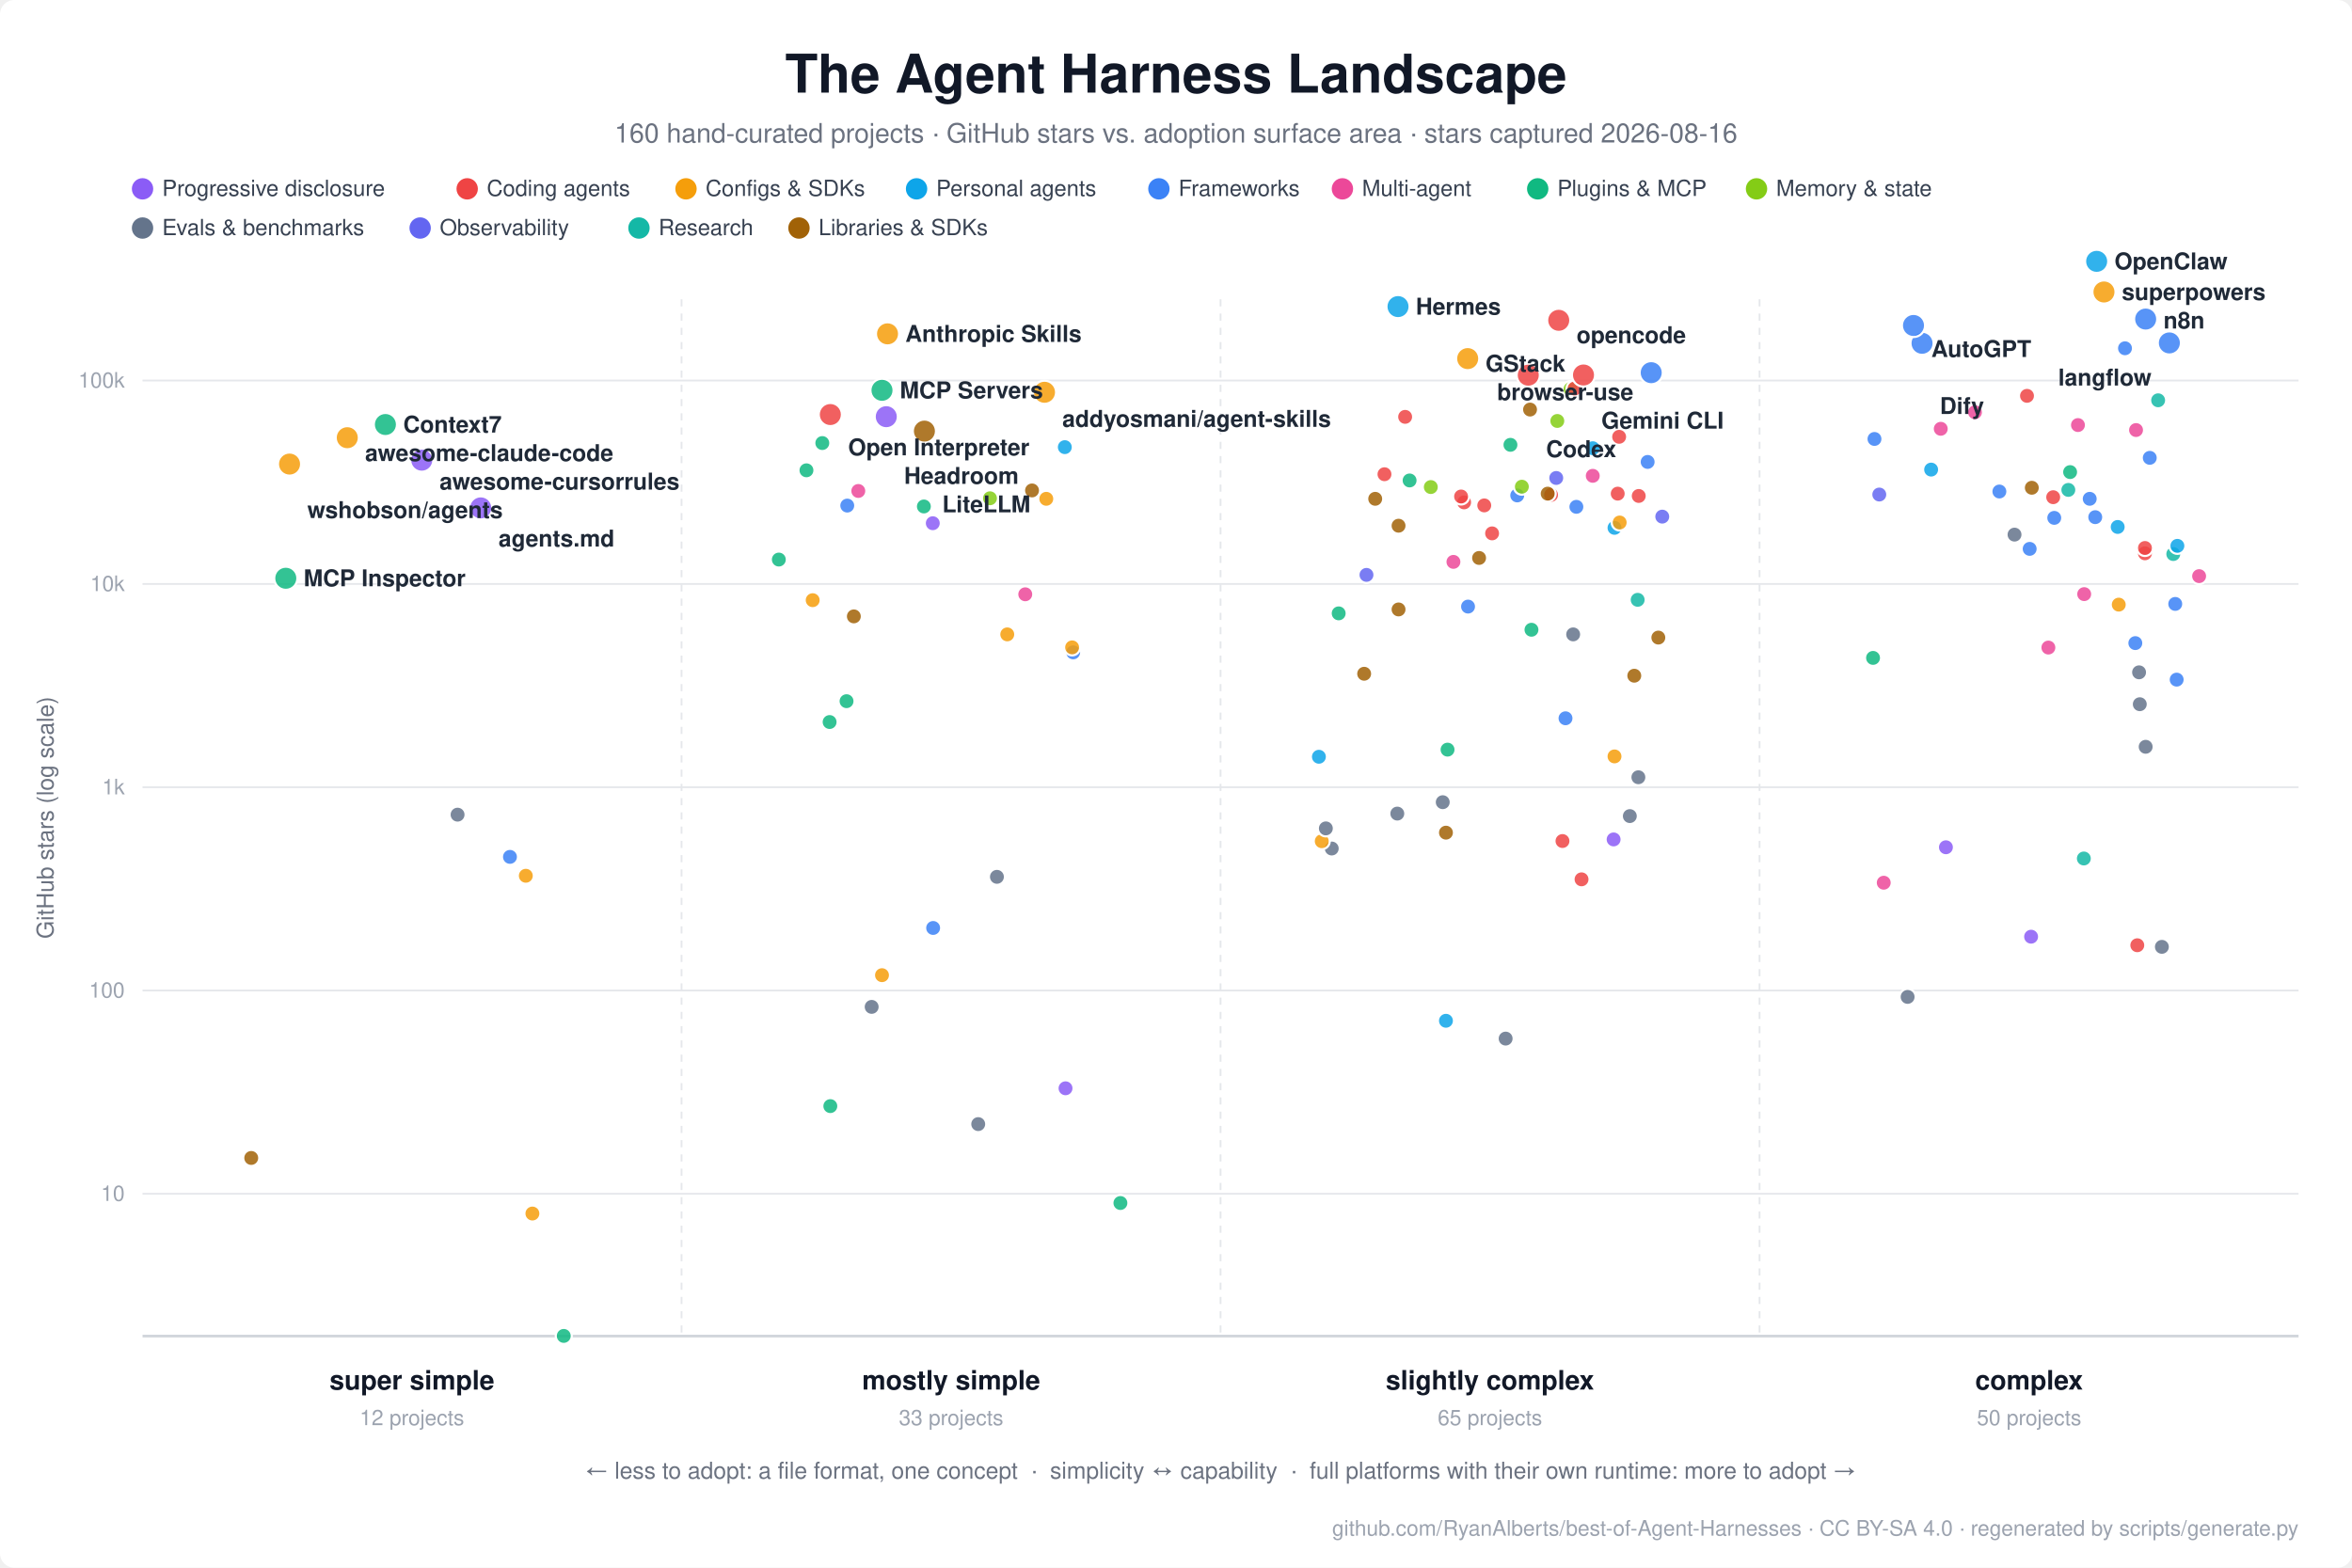
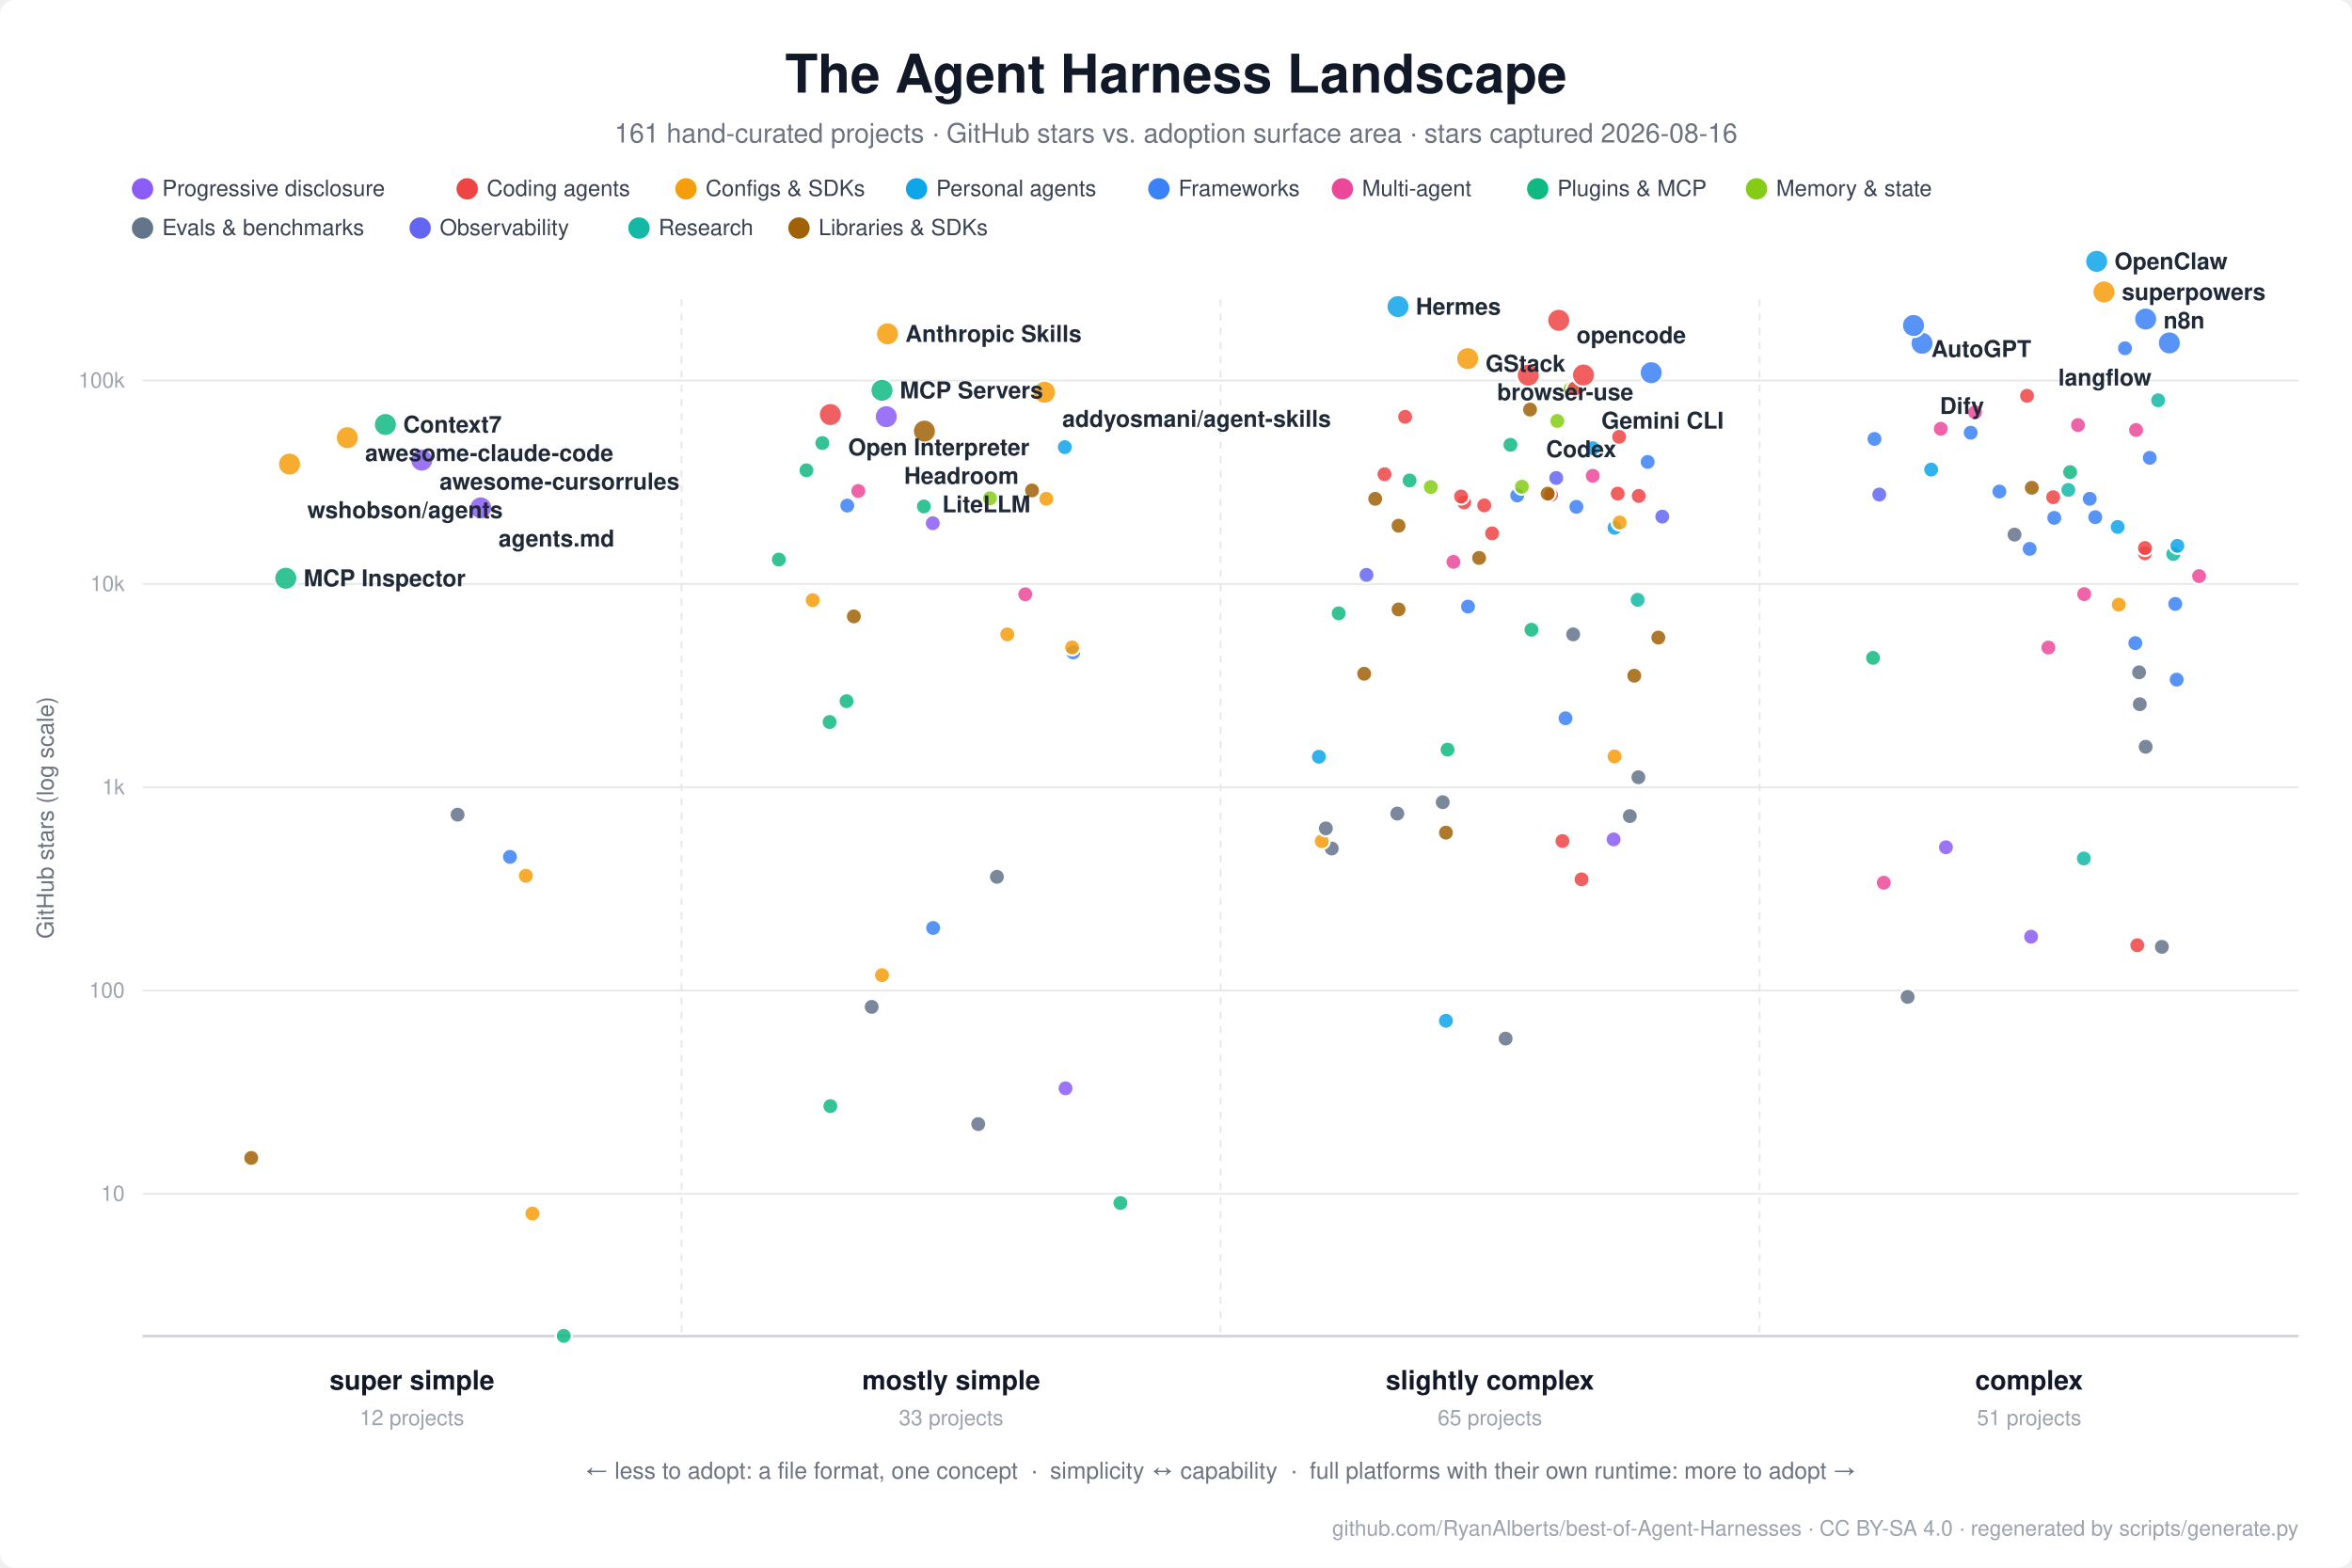
<svg xmlns="http://www.w3.org/2000/svg" viewBox="0 0 1320 880" font-family="-apple-system, 'Segoe UI', Helvetica, Arial, sans-serif">
  <rect width="1320" height="880" fill="#ffffff" rx="8" />
  <text x="660.0" y="52" text-anchor="middle" font-size="30" font-weight="700" fill="#111827">The Agent Harness Landscape</text>
-   <text x="660.0" y="80" text-anchor="middle" font-size="15" fill="#6b7280">160 hand-curated projects · GitHub stars vs. adoption surface area · stars captured 2026-08-16</text>
+   <text x="660.0" y="80" text-anchor="middle" font-size="15" fill="#6b7280">161 hand-curated projects · GitHub stars vs. adoption surface area · stars captured 2026-08-16</text>
  <circle cx="80" cy="106" r="6" fill="#8b5cf6" />
  <text x="91" y="110" font-size="12.5" fill="#374151">Progressive disclosure</text>
  <circle cx="262.2" cy="106" r="6" fill="#ef4444" />
  <text x="273.2" y="110" font-size="12.5" fill="#374151">Coding agents</text>
  <circle cx="385.0" cy="106" r="6" fill="#f59e0b" />
  <text x="396.0" y="110" font-size="12.5" fill="#374151">Configs &amp; SDKs</text>
  <circle cx="514.4" cy="106" r="6" fill="#0ea5e9" />
  <text x="525.4" y="110" font-size="12.5" fill="#374151">Personal agents</text>
  <circle cx="650.4" cy="106" r="6" fill="#3b82f6" />
  <text x="661.4" y="110" font-size="12.5" fill="#374151">Frameworks</text>
  <circle cx="753.4" cy="106" r="6" fill="#ec4899" />
  <text x="764.4" y="110" font-size="12.5" fill="#374151">Multi-agent</text>
  <circle cx="863.0" cy="106" r="6" fill="#10b981" />
  <text x="874.0" y="110" font-size="12.5" fill="#374151">Plugins &amp; MCP</text>
  <circle cx="985.8" cy="106" r="6" fill="#84cc16" />
  <text x="996.8" y="110" font-size="12.5" fill="#374151">Memory &amp; state</text>
  <circle cx="80" cy="128" r="6" fill="#64748b" />
  <text x="91" y="132" font-size="12.5" fill="#374151">Evals &amp; benchmarks</text>
  <circle cx="235.8" cy="128" r="6" fill="#6366f1" />
  <text x="246.8" y="132" font-size="12.5" fill="#374151">Observability</text>
  <circle cx="358.6" cy="128" r="6" fill="#14b8a6" />
  <text x="369.6" y="132" font-size="12.5" fill="#374151">Research</text>
  <circle cx="448.4" cy="128" r="6" fill="#a16207" />
  <text x="459.4" y="132" font-size="12.5" fill="#374151">Libraries &amp; SDKs</text>
  <line x1="80" y1="670.1" x2="1290" y2="670.1" stroke="#e5e7eb" stroke-width="1" />
  <text x="70" y="674.1" text-anchor="end" font-size="12" fill="#9ca3af">10</text>
  <line x1="80" y1="556.0" x2="1290" y2="556.0" stroke="#e5e7eb" stroke-width="1" />
  <text x="70" y="560.0" text-anchor="end" font-size="12" fill="#9ca3af">100</text>
  <line x1="80" y1="441.9" x2="1290" y2="441.9" stroke="#e5e7eb" stroke-width="1" />
  <text x="70" y="445.9" text-anchor="end" font-size="12" fill="#9ca3af">1k</text>
  <line x1="80" y1="327.8" x2="1290" y2="327.8" stroke="#e5e7eb" stroke-width="1" />
  <text x="70" y="331.8" text-anchor="end" font-size="12" fill="#9ca3af">10k</text>
  <line x1="80" y1="213.6" x2="1290" y2="213.6" stroke="#e5e7eb" stroke-width="1" />
  <text x="70" y="217.6" text-anchor="end" font-size="12" fill="#9ca3af">100k</text>
  <text x="30" y="459" font-size="13" fill="#6b7280" transform="rotate(-90 30 459)" text-anchor="middle">GitHub stars (log scale)</text>
  <text x="231.2" y="780" text-anchor="middle" font-size="15" font-weight="600" fill="#111827">super simple</text>
  <text x="231.2" y="800" text-anchor="middle" font-size="12" fill="#9ca3af">12 projects</text>
  <line x1="382.5" y1="168" x2="382.5" y2="750" stroke="#e5e7eb" stroke-width="1" stroke-dasharray="4 4" />
  <text x="533.8" y="780" text-anchor="middle" font-size="15" font-weight="600" fill="#111827">mostly simple</text>
  <text x="533.8" y="800" text-anchor="middle" font-size="12" fill="#9ca3af">33 projects</text>
  <line x1="685.0" y1="168" x2="685.0" y2="750" stroke="#e5e7eb" stroke-width="1" stroke-dasharray="4 4" />
  <text x="836.2" y="780" text-anchor="middle" font-size="15" font-weight="600" fill="#111827">slightly complex</text>
  <text x="836.2" y="800" text-anchor="middle" font-size="12" fill="#9ca3af">65 projects</text>
  <line x1="987.5" y1="168" x2="987.5" y2="750" stroke="#e5e7eb" stroke-width="1" stroke-dasharray="4 4" />
  <text x="1138.8" y="780" text-anchor="middle" font-size="15" font-weight="600" fill="#111827">complex</text>
-   <text x="1138.8" y="800" text-anchor="middle" font-size="12" fill="#9ca3af">50 projects</text>
+   <text x="1138.8" y="800" text-anchor="middle" font-size="12" fill="#9ca3af">51 projects</text>
  <line x1="80" y1="750" x2="1290" y2="750" stroke="#d1d5db" stroke-width="1.5" />
  <text x="685.0" y="830" text-anchor="middle" font-size="13" fill="#6b7280">←  less to adopt: a file format, one concept  ·  simplicity ↔ capability  ·  full platforms with their own runtime: more to adopt  →</text>
  <circle cx="316.4" cy="749.9" r="4.5" fill="#10b981" fill-opacity="0.85" stroke="#ffffff" stroke-width="1.2" />
  <circle cx="298.8" cy="681.2" r="4.5" fill="#f59e0b" fill-opacity="0.85" stroke="#ffffff" stroke-width="1.2" />
  <circle cx="628.8" cy="675.3" r="4.5" fill="#10b981" fill-opacity="0.85" stroke="#ffffff" stroke-width="1.2" />
  <circle cx="141.0" cy="650.0" r="4.5" fill="#a16207" fill-opacity="0.85" stroke="#ffffff" stroke-width="1.2" />
  <circle cx="549.0" cy="631.0" r="4.5" fill="#64748b" fill-opacity="0.85" stroke="#ffffff" stroke-width="1.2" />
  <circle cx="466.0" cy="620.9" r="4.5" fill="#10b981" fill-opacity="0.85" stroke="#ffffff" stroke-width="1.2" />
  <circle cx="598.0" cy="610.9" r="4.5" fill="#8b5cf6" fill-opacity="0.85" stroke="#ffffff" stroke-width="1.2" />
  <circle cx="845.0" cy="583.0" r="4.5" fill="#64748b" fill-opacity="0.85" stroke="#ffffff" stroke-width="1.2" />
  <circle cx="811.5" cy="573.0" r="4.5" fill="#0ea5e9" fill-opacity="0.85" stroke="#ffffff" stroke-width="1.2" />
  <circle cx="489.2" cy="565.2" r="4.5" fill="#64748b" fill-opacity="0.85" stroke="#ffffff" stroke-width="1.2" />
  <circle cx="1070.6" cy="559.6" r="4.5" fill="#64748b" fill-opacity="0.85" stroke="#ffffff" stroke-width="1.2" />
  <circle cx="495.0" cy="547.4" r="4.5" fill="#f59e0b" fill-opacity="0.85" stroke="#ffffff" stroke-width="1.2" />
  <circle cx="1213.3" cy="531.5" r="4.5" fill="#64748b" fill-opacity="0.85" stroke="#ffffff" stroke-width="1.2" />
  <circle cx="1199.5" cy="530.6" r="4.5" fill="#ef4444" fill-opacity="0.85" stroke="#ffffff" stroke-width="1.2" />
  <circle cx="1139.9" cy="525.8" r="4.5" fill="#8b5cf6" fill-opacity="0.85" stroke="#ffffff" stroke-width="1.2" />
  <circle cx="523.7" cy="520.9" r="4.5" fill="#3b82f6" fill-opacity="0.85" stroke="#ffffff" stroke-width="1.2" />
  <circle cx="1057.2" cy="495.5" r="4.5" fill="#ec4899" fill-opacity="0.85" stroke="#ffffff" stroke-width="1.2" />
  <circle cx="887.6" cy="493.6" r="4.5" fill="#ef4444" fill-opacity="0.85" stroke="#ffffff" stroke-width="1.2" />
  <circle cx="559.5" cy="492.2" r="4.5" fill="#64748b" fill-opacity="0.85" stroke="#ffffff" stroke-width="1.2" />
  <circle cx="295.1" cy="491.6" r="4.5" fill="#f59e0b" fill-opacity="0.85" stroke="#ffffff" stroke-width="1.2" />
  <circle cx="1169.5" cy="481.9" r="4.5" fill="#14b8a6" fill-opacity="0.85" stroke="#ffffff" stroke-width="1.2" />
  <circle cx="286.2" cy="481.0" r="4.5" fill="#3b82f6" fill-opacity="0.85" stroke="#ffffff" stroke-width="1.2" />
  <circle cx="747.4" cy="476.3" r="4.5" fill="#64748b" fill-opacity="0.85" stroke="#ffffff" stroke-width="1.2" />
  <circle cx="1092.1" cy="475.6" r="4.5" fill="#8b5cf6" fill-opacity="0.85" stroke="#ffffff" stroke-width="1.2" />
  <circle cx="741.8" cy="472.2" r="4.5" fill="#f59e0b" fill-opacity="0.85" stroke="#ffffff" stroke-width="1.2" />
  <circle cx="876.9" cy="472.1" r="4.5" fill="#ef4444" fill-opacity="0.85" stroke="#ffffff" stroke-width="1.2" />
  <circle cx="905.6" cy="471.2" r="4.5" fill="#8b5cf6" fill-opacity="0.85" stroke="#ffffff" stroke-width="1.2" />
  <circle cx="811.5" cy="467.4" r="4.5" fill="#a16207" fill-opacity="0.85" stroke="#ffffff" stroke-width="1.2" />
  <circle cx="744.1" cy="465.0" r="4.5" fill="#64748b" fill-opacity="0.85" stroke="#ffffff" stroke-width="1.2" />
  <circle cx="914.7" cy="458.1" r="4.5" fill="#64748b" fill-opacity="0.85" stroke="#ffffff" stroke-width="1.2" />
  <circle cx="256.8" cy="457.3" r="4.5" fill="#64748b" fill-opacity="0.85" stroke="#ffffff" stroke-width="1.2" />
  <circle cx="784.2" cy="456.7" r="4.5" fill="#64748b" fill-opacity="0.85" stroke="#ffffff" stroke-width="1.2" />
  <circle cx="809.7" cy="450.3" r="4.5" fill="#64748b" fill-opacity="0.85" stroke="#ffffff" stroke-width="1.2" />
  <circle cx="919.5" cy="436.3" r="4.5" fill="#64748b" fill-opacity="0.85" stroke="#ffffff" stroke-width="1.2" />
  <circle cx="740.2" cy="424.8" r="4.5" fill="#0ea5e9" fill-opacity="0.85" stroke="#ffffff" stroke-width="1.2" />
  <circle cx="906.1" cy="424.6" r="4.5" fill="#f59e0b" fill-opacity="0.85" stroke="#ffffff" stroke-width="1.2" />
  <circle cx="812.4" cy="420.8" r="4.5" fill="#10b981" fill-opacity="0.85" stroke="#ffffff" stroke-width="1.2" />
  <circle cx="1204.2" cy="419.2" r="4.5" fill="#64748b" fill-opacity="0.85" stroke="#ffffff" stroke-width="1.2" />
  <circle cx="465.6" cy="405.3" r="4.5" fill="#10b981" fill-opacity="0.85" stroke="#ffffff" stroke-width="1.2" />
  <circle cx="878.6" cy="403.2" r="4.5" fill="#3b82f6" fill-opacity="0.85" stroke="#ffffff" stroke-width="1.2" />
  <circle cx="1200.9" cy="395.3" r="4.5" fill="#64748b" fill-opacity="0.85" stroke="#ffffff" stroke-width="1.2" />
  <circle cx="475.1" cy="393.6" r="4.5" fill="#10b981" fill-opacity="0.85" stroke="#ffffff" stroke-width="1.2" />
  <circle cx="1221.6" cy="381.5" r="4.5" fill="#3b82f6" fill-opacity="0.85" stroke="#ffffff" stroke-width="1.2" />
  <circle cx="917.2" cy="379.3" r="4.5" fill="#a16207" fill-opacity="0.85" stroke="#ffffff" stroke-width="1.2" />
  <circle cx="765.6" cy="378.2" r="4.5" fill="#a16207" fill-opacity="0.85" stroke="#ffffff" stroke-width="1.2" />
  <circle cx="1200.5" cy="377.4" r="4.5" fill="#64748b" fill-opacity="0.85" stroke="#ffffff" stroke-width="1.2" />
  <circle cx="1051.2" cy="369.3" r="4.5" fill="#10b981" fill-opacity="0.85" stroke="#ffffff" stroke-width="1.2" />
  <circle cx="602.3" cy="366.2" r="4.5" fill="#3b82f6" fill-opacity="0.85" stroke="#ffffff" stroke-width="1.2" />
  <circle cx="1149.6" cy="363.5" r="4.5" fill="#ec4899" fill-opacity="0.85" stroke="#ffffff" stroke-width="1.2" />
  <circle cx="601.7" cy="363.4" r="4.5" fill="#f59e0b" fill-opacity="0.85" stroke="#ffffff" stroke-width="1.2" />
  <circle cx="1198.4" cy="361.0" r="4.5" fill="#3b82f6" fill-opacity="0.85" stroke="#ffffff" stroke-width="1.2" />
  <circle cx="930.7" cy="357.9" r="4.5" fill="#a16207" fill-opacity="0.85" stroke="#ffffff" stroke-width="1.2" />
  <circle cx="565.3" cy="356.1" r="4.5" fill="#f59e0b" fill-opacity="0.85" stroke="#ffffff" stroke-width="1.2" />
  <circle cx="882.9" cy="356.1" r="4.5" fill="#64748b" fill-opacity="0.85" stroke="#ffffff" stroke-width="1.2" />
  <circle cx="859.5" cy="353.5" r="4.5" fill="#10b981" fill-opacity="0.85" stroke="#ffffff" stroke-width="1.2" />
  <circle cx="479.2" cy="346.0" r="4.5" fill="#a16207" fill-opacity="0.85" stroke="#ffffff" stroke-width="1.2" />
  <circle cx="751.3" cy="344.3" r="4.5" fill="#10b981" fill-opacity="0.85" stroke="#ffffff" stroke-width="1.2" />
  <circle cx="784.9" cy="342.1" r="4.5" fill="#a16207" fill-opacity="0.85" stroke="#ffffff" stroke-width="1.2" />
  <circle cx="823.9" cy="340.5" r="4.5" fill="#3b82f6" fill-opacity="0.85" stroke="#ffffff" stroke-width="1.2" />
  <circle cx="1189.1" cy="339.4" r="4.5" fill="#f59e0b" fill-opacity="0.85" stroke="#ffffff" stroke-width="1.2" />
  <circle cx="1220.8" cy="339.0" r="4.5" fill="#3b82f6" fill-opacity="0.85" stroke="#ffffff" stroke-width="1.2" />
  <circle cx="456.1" cy="336.9" r="4.5" fill="#f59e0b" fill-opacity="0.85" stroke="#ffffff" stroke-width="1.2" />
  <circle cx="919.1" cy="336.7" r="4.5" fill="#14b8a6" fill-opacity="0.85" stroke="#ffffff" stroke-width="1.2" />
  <circle cx="575.4" cy="333.6" r="4.5" fill="#ec4899" fill-opacity="0.85" stroke="#ffffff" stroke-width="1.2" />
  <circle cx="1169.7" cy="333.5" r="4.5" fill="#ec4899" fill-opacity="0.85" stroke="#ffffff" stroke-width="1.2" />
  <circle cx="160.4" cy="324.6" r="6.5" fill="#10b981" fill-opacity="0.85" stroke="#ffffff" stroke-width="1.2" />
  <circle cx="1234.2" cy="323.4" r="4.5" fill="#ec4899" fill-opacity="0.85" stroke="#ffffff" stroke-width="1.2" />
  <circle cx="766.9" cy="322.7" r="4.5" fill="#6366f1" fill-opacity="0.85" stroke="#ffffff" stroke-width="1.2" />
  <circle cx="815.7" cy="315.4" r="4.5" fill="#ec4899" fill-opacity="0.85" stroke="#ffffff" stroke-width="1.2" />
  <circle cx="437.1" cy="314.1" r="4.5" fill="#10b981" fill-opacity="0.85" stroke="#ffffff" stroke-width="1.2" />
  <circle cx="830.1" cy="313.2" r="4.5" fill="#a16207" fill-opacity="0.85" stroke="#ffffff" stroke-width="1.2" />
  <circle cx="1219.7" cy="311.0" r="4.5" fill="#14b8a6" fill-opacity="0.85" stroke="#ffffff" stroke-width="1.2" />
  <circle cx="1203.8" cy="310.6" r="4.5" fill="#ef4444" fill-opacity="0.85" stroke="#ffffff" stroke-width="1.2" />
  <circle cx="1139.1" cy="308.1" r="4.5" fill="#3b82f6" fill-opacity="0.85" stroke="#ffffff" stroke-width="1.2" />
  <circle cx="1203.8" cy="307.6" r="4.5" fill="#ef4444" fill-opacity="0.85" stroke="#ffffff" stroke-width="1.2" />
  <circle cx="1222.0" cy="306.4" r="4.5" fill="#0ea5e9" fill-opacity="0.85" stroke="#ffffff" stroke-width="1.2" />
  <circle cx="1130.6" cy="300.1" r="4.5" fill="#64748b" fill-opacity="0.85" stroke="#ffffff" stroke-width="1.2" />
  <circle cx="837.4" cy="299.4" r="4.5" fill="#ef4444" fill-opacity="0.85" stroke="#ffffff" stroke-width="1.2" />
  <circle cx="906.1" cy="296.3" r="4.5" fill="#0ea5e9" fill-opacity="0.85" stroke="#ffffff" stroke-width="1.2" />
  <circle cx="1188.5" cy="295.8" r="4.5" fill="#0ea5e9" fill-opacity="0.85" stroke="#ffffff" stroke-width="1.2" />
  <circle cx="784.9" cy="295.1" r="4.5" fill="#a16207" fill-opacity="0.85" stroke="#ffffff" stroke-width="1.2" />
  <circle cx="523.5" cy="293.7" r="4.5" fill="#8b5cf6" fill-opacity="0.85" stroke="#ffffff" stroke-width="1.2" />
  <circle cx="909.0" cy="293.3" r="4.5" fill="#f59e0b" fill-opacity="0.85" stroke="#ffffff" stroke-width="1.2" />
  <circle cx="1152.9" cy="290.7" r="4.5" fill="#3b82f6" fill-opacity="0.85" stroke="#ffffff" stroke-width="1.2" />
  <circle cx="1175.9" cy="290.3" r="4.5" fill="#3b82f6" fill-opacity="0.85" stroke="#ffffff" stroke-width="1.2" />
  <circle cx="932.9" cy="290.0" r="4.5" fill="#6366f1" fill-opacity="0.85" stroke="#ffffff" stroke-width="1.2" />
  <circle cx="269.8" cy="285.1" r="6.5" fill="#8b5cf6" fill-opacity="0.85" stroke="#ffffff" stroke-width="1.2" />
  <circle cx="884.7" cy="284.5" r="4.5" fill="#3b82f6" fill-opacity="0.85" stroke="#ffffff" stroke-width="1.2" />
  <circle cx="518.5" cy="284.3" r="4.5" fill="#10b981" fill-opacity="0.85" stroke="#ffffff" stroke-width="1.2" />
  <circle cx="475.5" cy="283.8" r="4.5" fill="#3b82f6" fill-opacity="0.85" stroke="#ffffff" stroke-width="1.2" />
  <circle cx="833.0" cy="283.7" r="4.5" fill="#ef4444" fill-opacity="0.85" stroke="#ffffff" stroke-width="1.2" />
  <circle cx="821.7" cy="282.0" r="4.5" fill="#ef4444" fill-opacity="0.85" stroke="#ffffff" stroke-width="1.2" />
  <circle cx="587.2" cy="280.0" r="4.5" fill="#f59e0b" fill-opacity="0.85" stroke="#ffffff" stroke-width="1.2" />
  <circle cx="1172.8" cy="280.0" r="4.5" fill="#3b82f6" fill-opacity="0.85" stroke="#ffffff" stroke-width="1.2" />
  <circle cx="771.8" cy="280.0" r="4.5" fill="#a16207" fill-opacity="0.85" stroke="#ffffff" stroke-width="1.2" />
  <circle cx="555.6" cy="279.7" r="4.5" fill="#84cc16" fill-opacity="0.85" stroke="#ffffff" stroke-width="1.2" />
  <circle cx="1152.3" cy="279.1" r="4.5" fill="#ef4444" fill-opacity="0.85" stroke="#ffffff" stroke-width="1.2" />
  <circle cx="820.0" cy="278.7" r="4.5" fill="#ef4444" fill-opacity="0.85" stroke="#ffffff" stroke-width="1.2" />
  <circle cx="919.7" cy="278.4" r="4.5" fill="#ef4444" fill-opacity="0.85" stroke="#ffffff" stroke-width="1.2" />
  <circle cx="851.5" cy="278.1" r="4.5" fill="#3b82f6" fill-opacity="0.85" stroke="#ffffff" stroke-width="1.2" />
  <circle cx="870.5" cy="277.8" r="4.5" fill="#ef4444" fill-opacity="0.85" stroke="#ffffff" stroke-width="1.2" />
  <circle cx="1054.7" cy="277.6" r="4.5" fill="#6366f1" fill-opacity="0.85" stroke="#ffffff" stroke-width="1.2" />
  <circle cx="868.6" cy="277.1" r="4.5" fill="#a16207" fill-opacity="0.85" stroke="#ffffff" stroke-width="1.2" />
  <circle cx="907.9" cy="277.1" r="4.5" fill="#ef4444" fill-opacity="0.85" stroke="#ffffff" stroke-width="1.2" />
  <circle cx="1122.1" cy="275.9" r="4.5" fill="#3b82f6" fill-opacity="0.85" stroke="#ffffff" stroke-width="1.2" />
  <circle cx="481.7" cy="275.6" r="4.5" fill="#ec4899" fill-opacity="0.85" stroke="#ffffff" stroke-width="1.2" />
  <circle cx="579.2" cy="275.3" r="4.5" fill="#a16207" fill-opacity="0.85" stroke="#ffffff" stroke-width="1.2" />
  <circle cx="1160.8" cy="275.0" r="4.5" fill="#14b8a6" fill-opacity="0.85" stroke="#ffffff" stroke-width="1.2" />
  <circle cx="1140.3" cy="273.8" r="4.5" fill="#a16207" fill-opacity="0.85" stroke="#ffffff" stroke-width="1.2" />
  <circle cx="803.0" cy="273.4" r="4.5" fill="#84cc16" fill-opacity="0.85" stroke="#ffffff" stroke-width="1.2" />
  <circle cx="854.1" cy="273.2" r="4.5" fill="#84cc16" fill-opacity="0.85" stroke="#ffffff" stroke-width="1.2" />
  <circle cx="791.1" cy="269.7" r="4.5" fill="#10b981" fill-opacity="0.85" stroke="#ffffff" stroke-width="1.2" />
  <circle cx="873.4" cy="268.3" r="4.5" fill="#6366f1" fill-opacity="0.85" stroke="#ffffff" stroke-width="1.2" />
  <circle cx="893.9" cy="267.1" r="4.5" fill="#ec4899" fill-opacity="0.85" stroke="#ffffff" stroke-width="1.2" />
  <circle cx="777.0" cy="266.2" r="4.5" fill="#ef4444" fill-opacity="0.85" stroke="#ffffff" stroke-width="1.2" />
  <circle cx="1161.8" cy="265.0" r="4.5" fill="#10b981" fill-opacity="0.85" stroke="#ffffff" stroke-width="1.2" />
  <circle cx="452.6" cy="264.0" r="4.5" fill="#10b981" fill-opacity="0.85" stroke="#ffffff" stroke-width="1.2" />
  <circle cx="1083.8" cy="263.6" r="4.5" fill="#0ea5e9" fill-opacity="0.85" stroke="#ffffff" stroke-width="1.2" />
  <circle cx="162.5" cy="260.5" r="6.5" fill="#f59e0b" fill-opacity="0.85" stroke="#ffffff" stroke-width="1.2" />
  <circle cx="924.7" cy="259.3" r="4.5" fill="#3b82f6" fill-opacity="0.85" stroke="#ffffff" stroke-width="1.2" />
  <circle cx="236.7" cy="258.3" r="6.5" fill="#8b5cf6" fill-opacity="0.85" stroke="#ffffff" stroke-width="1.2" />
  <circle cx="1206.5" cy="257.0" r="4.5" fill="#3b82f6" fill-opacity="0.85" stroke="#ffffff" stroke-width="1.2" />
  <circle cx="893.9" cy="251.6" r="4.5" fill="#0ea5e9" fill-opacity="0.85" stroke="#ffffff" stroke-width="1.2" />
  <circle cx="597.6" cy="251.0" r="4.5" fill="#0ea5e9" fill-opacity="0.85" stroke="#ffffff" stroke-width="1.2" />
  <circle cx="847.7" cy="249.7" r="4.5" fill="#10b981" fill-opacity="0.85" stroke="#ffffff" stroke-width="1.2" />
  <circle cx="461.5" cy="248.7" r="4.5" fill="#10b981" fill-opacity="0.85" stroke="#ffffff" stroke-width="1.2" />
  <circle cx="1052.0" cy="246.4" r="4.5" fill="#3b82f6" fill-opacity="0.85" stroke="#ffffff" stroke-width="1.2" />
  <circle cx="194.9" cy="245.7" r="6.5" fill="#f59e0b" fill-opacity="0.85" stroke="#ffffff" stroke-width="1.2" />
  <circle cx="908.7" cy="245.2" r="4.5" fill="#ef4444" fill-opacity="0.85" stroke="#ffffff" stroke-width="1.2" />
+   <circle cx="1106.0" cy="242.9" r="4.5" fill="#3b82f6" fill-opacity="0.85" stroke="#ffffff" stroke-width="1.2" />
  <circle cx="518.8" cy="242.0" r="6.5" fill="#a16207" fill-opacity="0.85" stroke="#ffffff" stroke-width="1.2" />
  <circle cx="1198.8" cy="241.4" r="4.5" fill="#ec4899" fill-opacity="0.85" stroke="#ffffff" stroke-width="1.2" />
  <circle cx="1089.2" cy="240.7" r="4.5" fill="#ec4899" fill-opacity="0.85" stroke="#ffffff" stroke-width="1.2" />
  <circle cx="1166.2" cy="238.6" r="4.5" fill="#ec4899" fill-opacity="0.85" stroke="#ffffff" stroke-width="1.2" />
  <circle cx="216.3" cy="238.3" r="6.5" fill="#10b981" fill-opacity="0.85" stroke="#ffffff" stroke-width="1.2" />
  <circle cx="874.0" cy="236.3" r="4.5" fill="#84cc16" fill-opacity="0.85" stroke="#ffffff" stroke-width="1.2" />
  <circle cx="788.6" cy="234.0" r="4.5" fill="#ef4444" fill-opacity="0.85" stroke="#ffffff" stroke-width="1.2" />
  <circle cx="497.4" cy="233.9" r="6.5" fill="#8b5cf6" fill-opacity="0.85" stroke="#ffffff" stroke-width="1.2" />
  <circle cx="466.0" cy="232.7" r="6.5" fill="#ef4444" fill-opacity="0.85" stroke="#ffffff" stroke-width="1.2" />
  <circle cx="1108.4" cy="231.4" r="4.5" fill="#ec4899" fill-opacity="0.85" stroke="#ffffff" stroke-width="1.2" />
  <circle cx="858.7" cy="229.9" r="4.5" fill="#a16207" fill-opacity="0.85" stroke="#ffffff" stroke-width="1.2" />
  <circle cx="1211.2" cy="224.7" r="4.5" fill="#14b8a6" fill-opacity="0.85" stroke="#ffffff" stroke-width="1.2" />
  <circle cx="1137.6" cy="222.2" r="4.5" fill="#ef4444" fill-opacity="0.85" stroke="#ffffff" stroke-width="1.2" />
  <circle cx="586.2" cy="220.2" r="6.5" fill="#f59e0b" fill-opacity="0.85" stroke="#ffffff" stroke-width="1.2" />
  <circle cx="495.0" cy="219.1" r="6.5" fill="#10b981" fill-opacity="0.85" stroke="#ffffff" stroke-width="1.2" />
  <circle cx="881.4" cy="218.4" r="4.5" fill="#84cc16" fill-opacity="0.85" stroke="#ffffff" stroke-width="1.2" />
  <circle cx="883.7" cy="218.1" r="4.5" fill="#ef4444" fill-opacity="0.85" stroke="#ffffff" stroke-width="1.2" />
  <circle cx="857.7" cy="210.6" r="6.5" fill="#ef4444" fill-opacity="0.85" stroke="#ffffff" stroke-width="1.2" />
  <circle cx="888.7" cy="210.5" r="6.5" fill="#ef4444" fill-opacity="0.85" stroke="#ffffff" stroke-width="1.2" />
  <circle cx="926.7" cy="209.2" r="6.5" fill="#3b82f6" fill-opacity="0.85" stroke="#ffffff" stroke-width="1.2" />
  <circle cx="823.7" cy="201.3" r="6.5" fill="#f59e0b" fill-opacity="0.85" stroke="#ffffff" stroke-width="1.2" />
  <circle cx="1192.6" cy="195.5" r="4.5" fill="#3b82f6" fill-opacity="0.85" stroke="#ffffff" stroke-width="1.2" />
  <circle cx="1078.7" cy="192.7" r="6.5" fill="#3b82f6" fill-opacity="0.85" stroke="#ffffff" stroke-width="1.2" />
  <circle cx="1217.5" cy="192.5" r="6.5" fill="#3b82f6" fill-opacity="0.85" stroke="#ffffff" stroke-width="1.2" />
  <circle cx="498.1" cy="187.4" r="6.5" fill="#f59e0b" fill-opacity="0.85" stroke="#ffffff" stroke-width="1.2" />
  <circle cx="1073.9" cy="182.7" r="6.5" fill="#3b82f6" fill-opacity="0.85" stroke="#ffffff" stroke-width="1.2" />
  <circle cx="874.8" cy="179.8" r="6.5" fill="#ef4444" fill-opacity="0.85" stroke="#ffffff" stroke-width="1.2" />
  <circle cx="1204.2" cy="179.1" r="6.5" fill="#3b82f6" fill-opacity="0.85" stroke="#ffffff" stroke-width="1.2" />
  <circle cx="784.6" cy="172.1" r="6.5" fill="#0ea5e9" fill-opacity="0.85" stroke="#ffffff" stroke-width="1.2" />
  <circle cx="1180.8" cy="163.9" r="6.5" fill="#f59e0b" fill-opacity="0.85" stroke="#ffffff" stroke-width="1.2" />
  <circle cx="1176.7" cy="146.7" r="6.5" fill="#0ea5e9" fill-opacity="0.85" stroke="#ffffff" stroke-width="1.2" />
  <text x="226.3" y="242.8" text-anchor="start" font-size="13" font-weight="600" fill="#1f2937">Context7</text>
  <text x="204.9" y="258.8" text-anchor="start" font-size="13" font-weight="600" fill="#1f2937">awesome-claude-code</text>
  <text x="246.7" y="274.8" text-anchor="start" font-size="13" font-weight="600" fill="#1f2937">awesome-cursorrules</text>
  <text x="172.5" y="290.8" text-anchor="start" font-size="13" font-weight="600" fill="#1f2937">wshobson/agents</text>
  <text x="279.8" y="306.8" text-anchor="start" font-size="13" font-weight="600" fill="#1f2937">agents.md</text>
  <text x="170.4" y="329.1" text-anchor="start" font-size="13" font-weight="600" fill="#1f2937">MCP Inspector</text>
  <text x="508.1" y="191.9" text-anchor="start" font-size="13" font-weight="600" fill="#1f2937">Anthropic Skills</text>
  <text x="505.0" y="223.6" text-anchor="start" font-size="13" font-weight="600" fill="#1f2937">MCP Servers</text>
  <text x="596.2" y="239.6" text-anchor="start" font-size="13" font-weight="600" fill="#1f2937">addyosmani/agent-skills</text>
  <text x="476.0" y="255.6" text-anchor="start" font-size="13" font-weight="600" fill="#1f2937">Open Interpreter</text>
  <text x="507.4" y="271.6" text-anchor="start" font-size="13" font-weight="600" fill="#1f2937">Headroom</text>
  <text x="528.8" y="287.6" text-anchor="start" font-size="13" font-weight="600" fill="#1f2937">LiteLLM</text>
  <text x="794.6" y="176.6" text-anchor="start" font-size="13" font-weight="600" fill="#1f2937">Hermes</text>
  <text x="884.8" y="192.6" text-anchor="start" font-size="13" font-weight="600" fill="#1f2937">opencode</text>
  <text x="833.7" y="208.6" text-anchor="start" font-size="13" font-weight="600" fill="#1f2937">GStack</text>
  <text x="916.7" y="224.6" text-anchor="end" font-size="13" font-weight="600" fill="#1f2937">browser-use</text>
  <text x="898.7" y="240.6" text-anchor="start" font-size="13" font-weight="600" fill="#1f2937">Gemini CLI</text>
  <text x="867.7" y="256.6" text-anchor="start" font-size="13" font-weight="600" fill="#1f2937">Codex</text>
  <text x="1186.7" y="151.2" text-anchor="start" font-size="13" font-weight="600" fill="#1f2937">OpenClaw</text>
  <text x="1190.8" y="168.4" text-anchor="start" font-size="13" font-weight="600" fill="#1f2937">superpowers</text>
  <text x="1214.2" y="184.4" text-anchor="start" font-size="13" font-weight="600" fill="#1f2937">n8n</text>
  <text x="1083.9" y="200.4" text-anchor="start" font-size="13" font-weight="600" fill="#1f2937">AutoGPT</text>
  <text x="1207.5" y="216.4" text-anchor="end" font-size="13" font-weight="600" fill="#1f2937">langflow</text>
  <text x="1088.7" y="232.4" text-anchor="start" font-size="13" font-weight="600" fill="#1f2937">Dify</text>
  <text x="1290" y="862" text-anchor="end" font-size="12" fill="#9ca3af">github.com/RyanAlberts/best-of-Agent-Harnesses · CC BY-SA 4.0 · regenerated by scripts/generate.py</text>
</svg>
